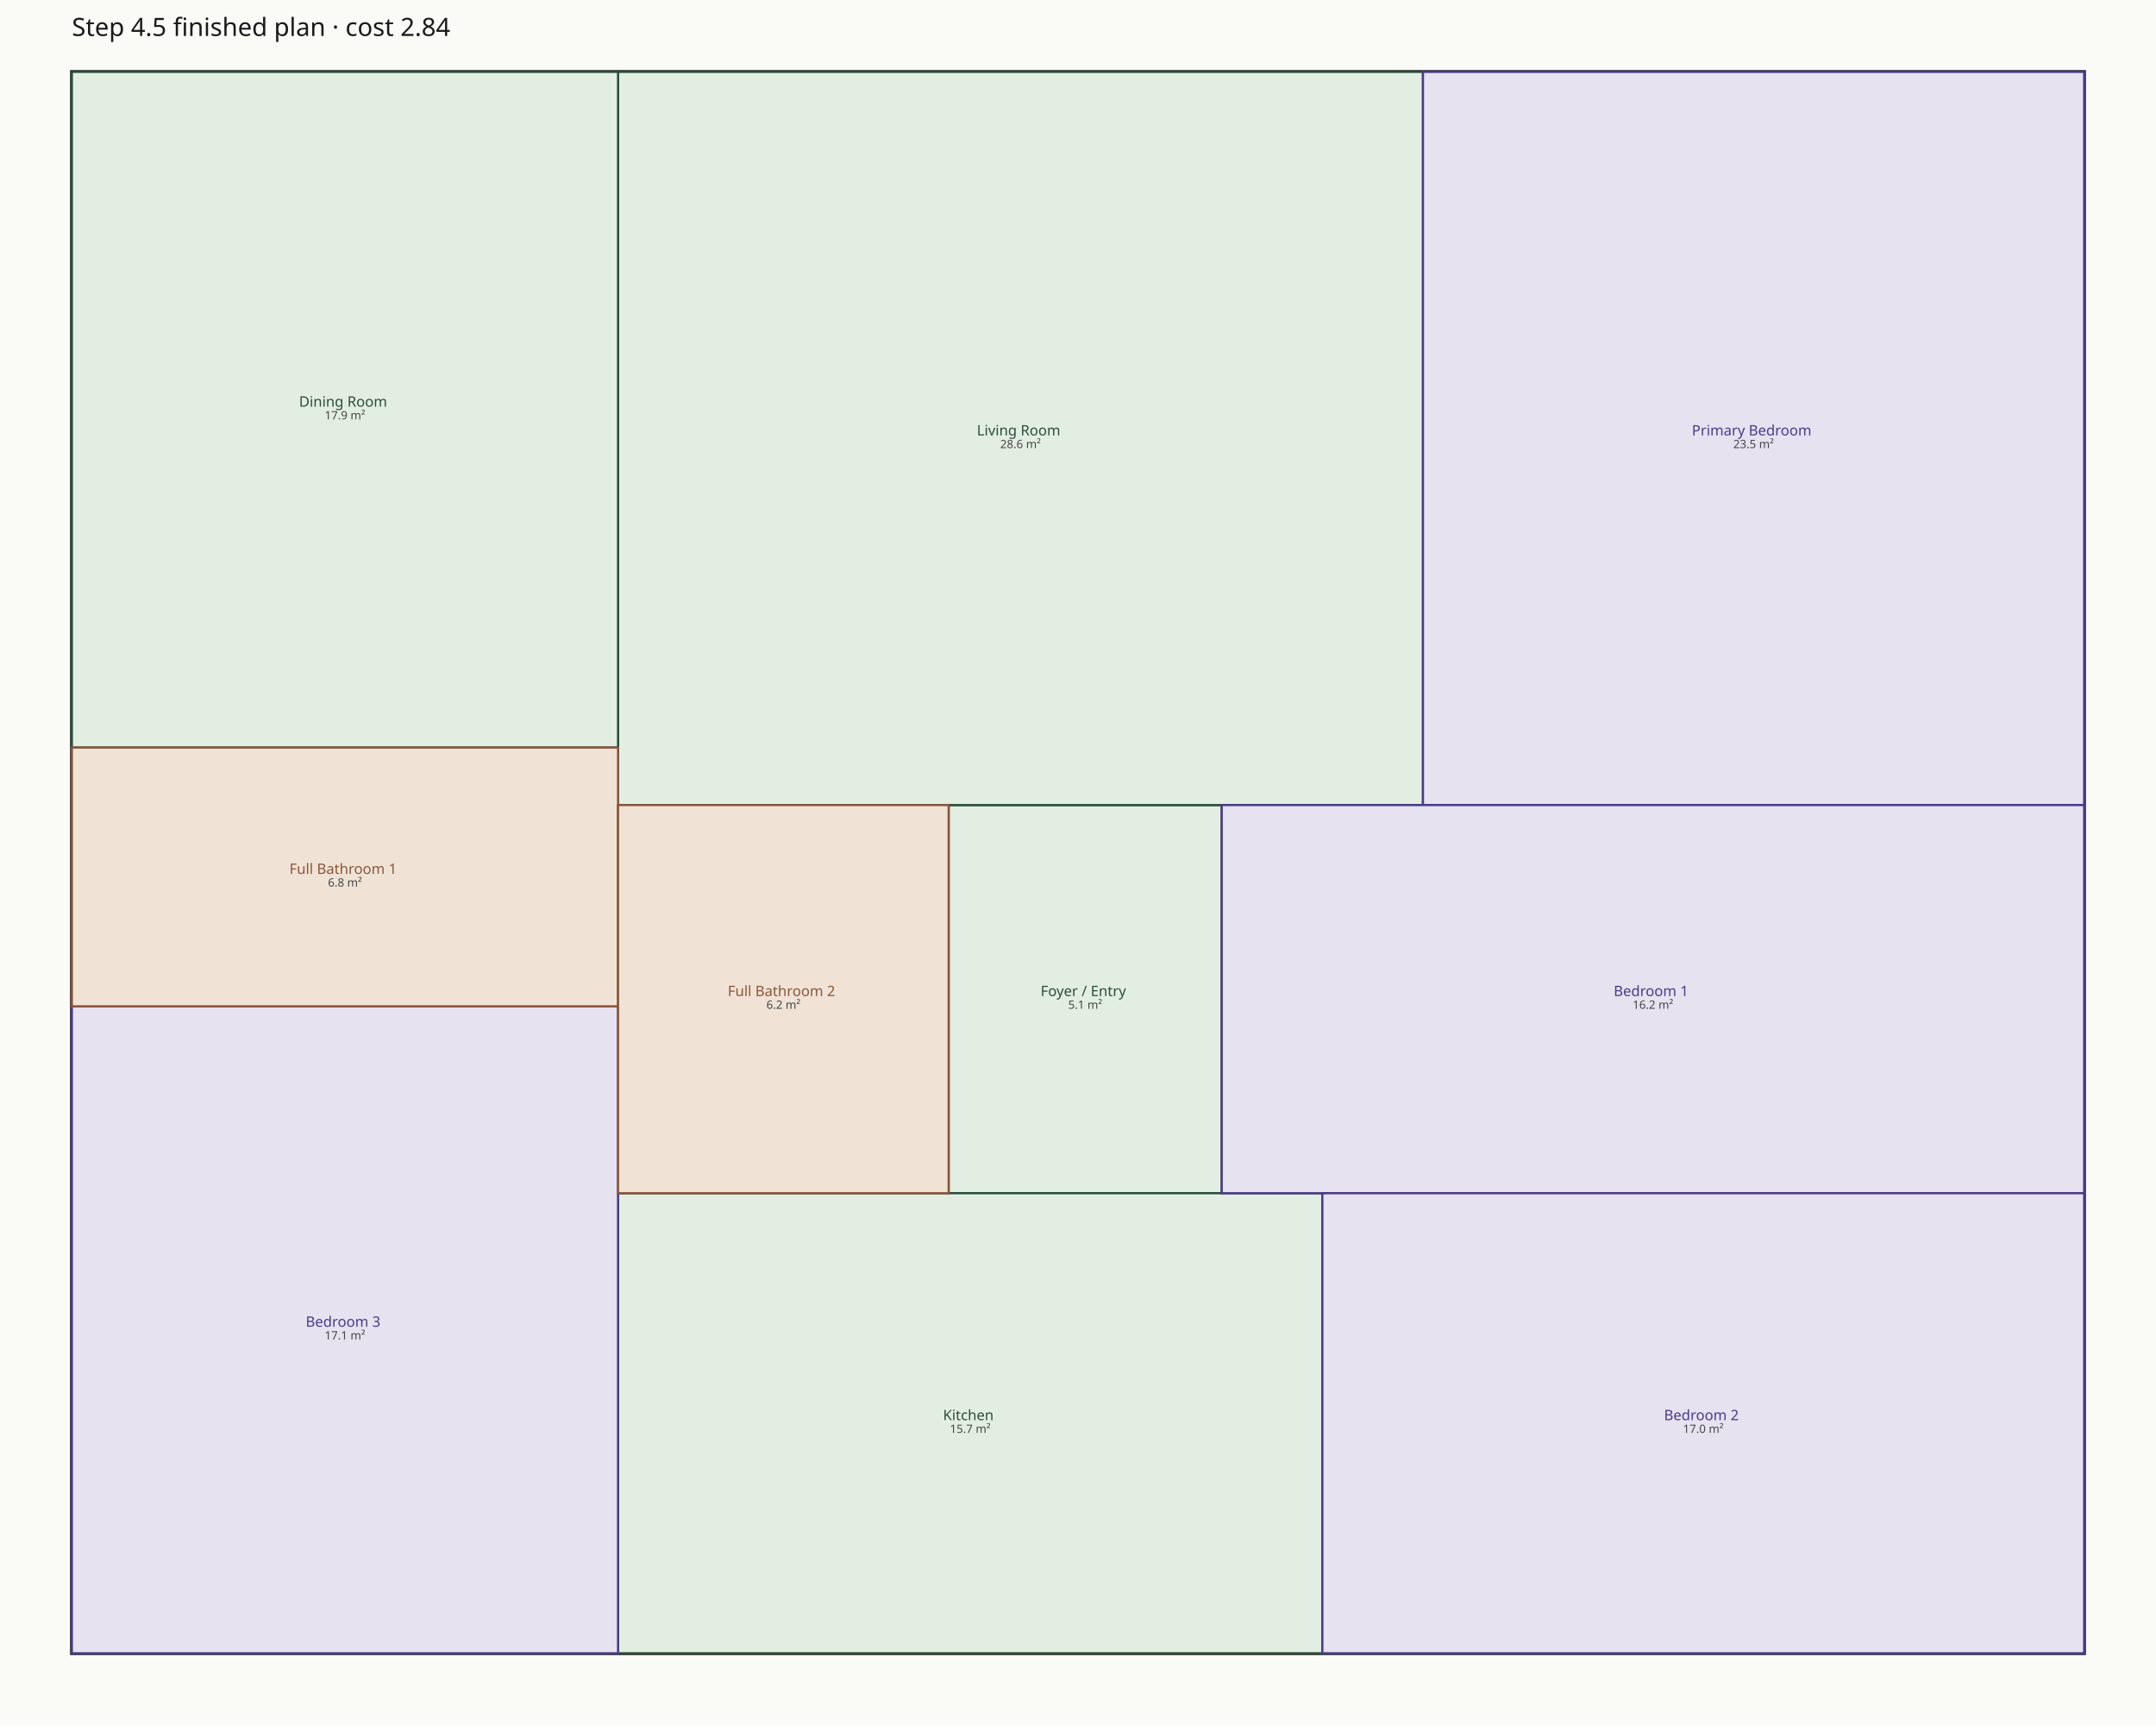
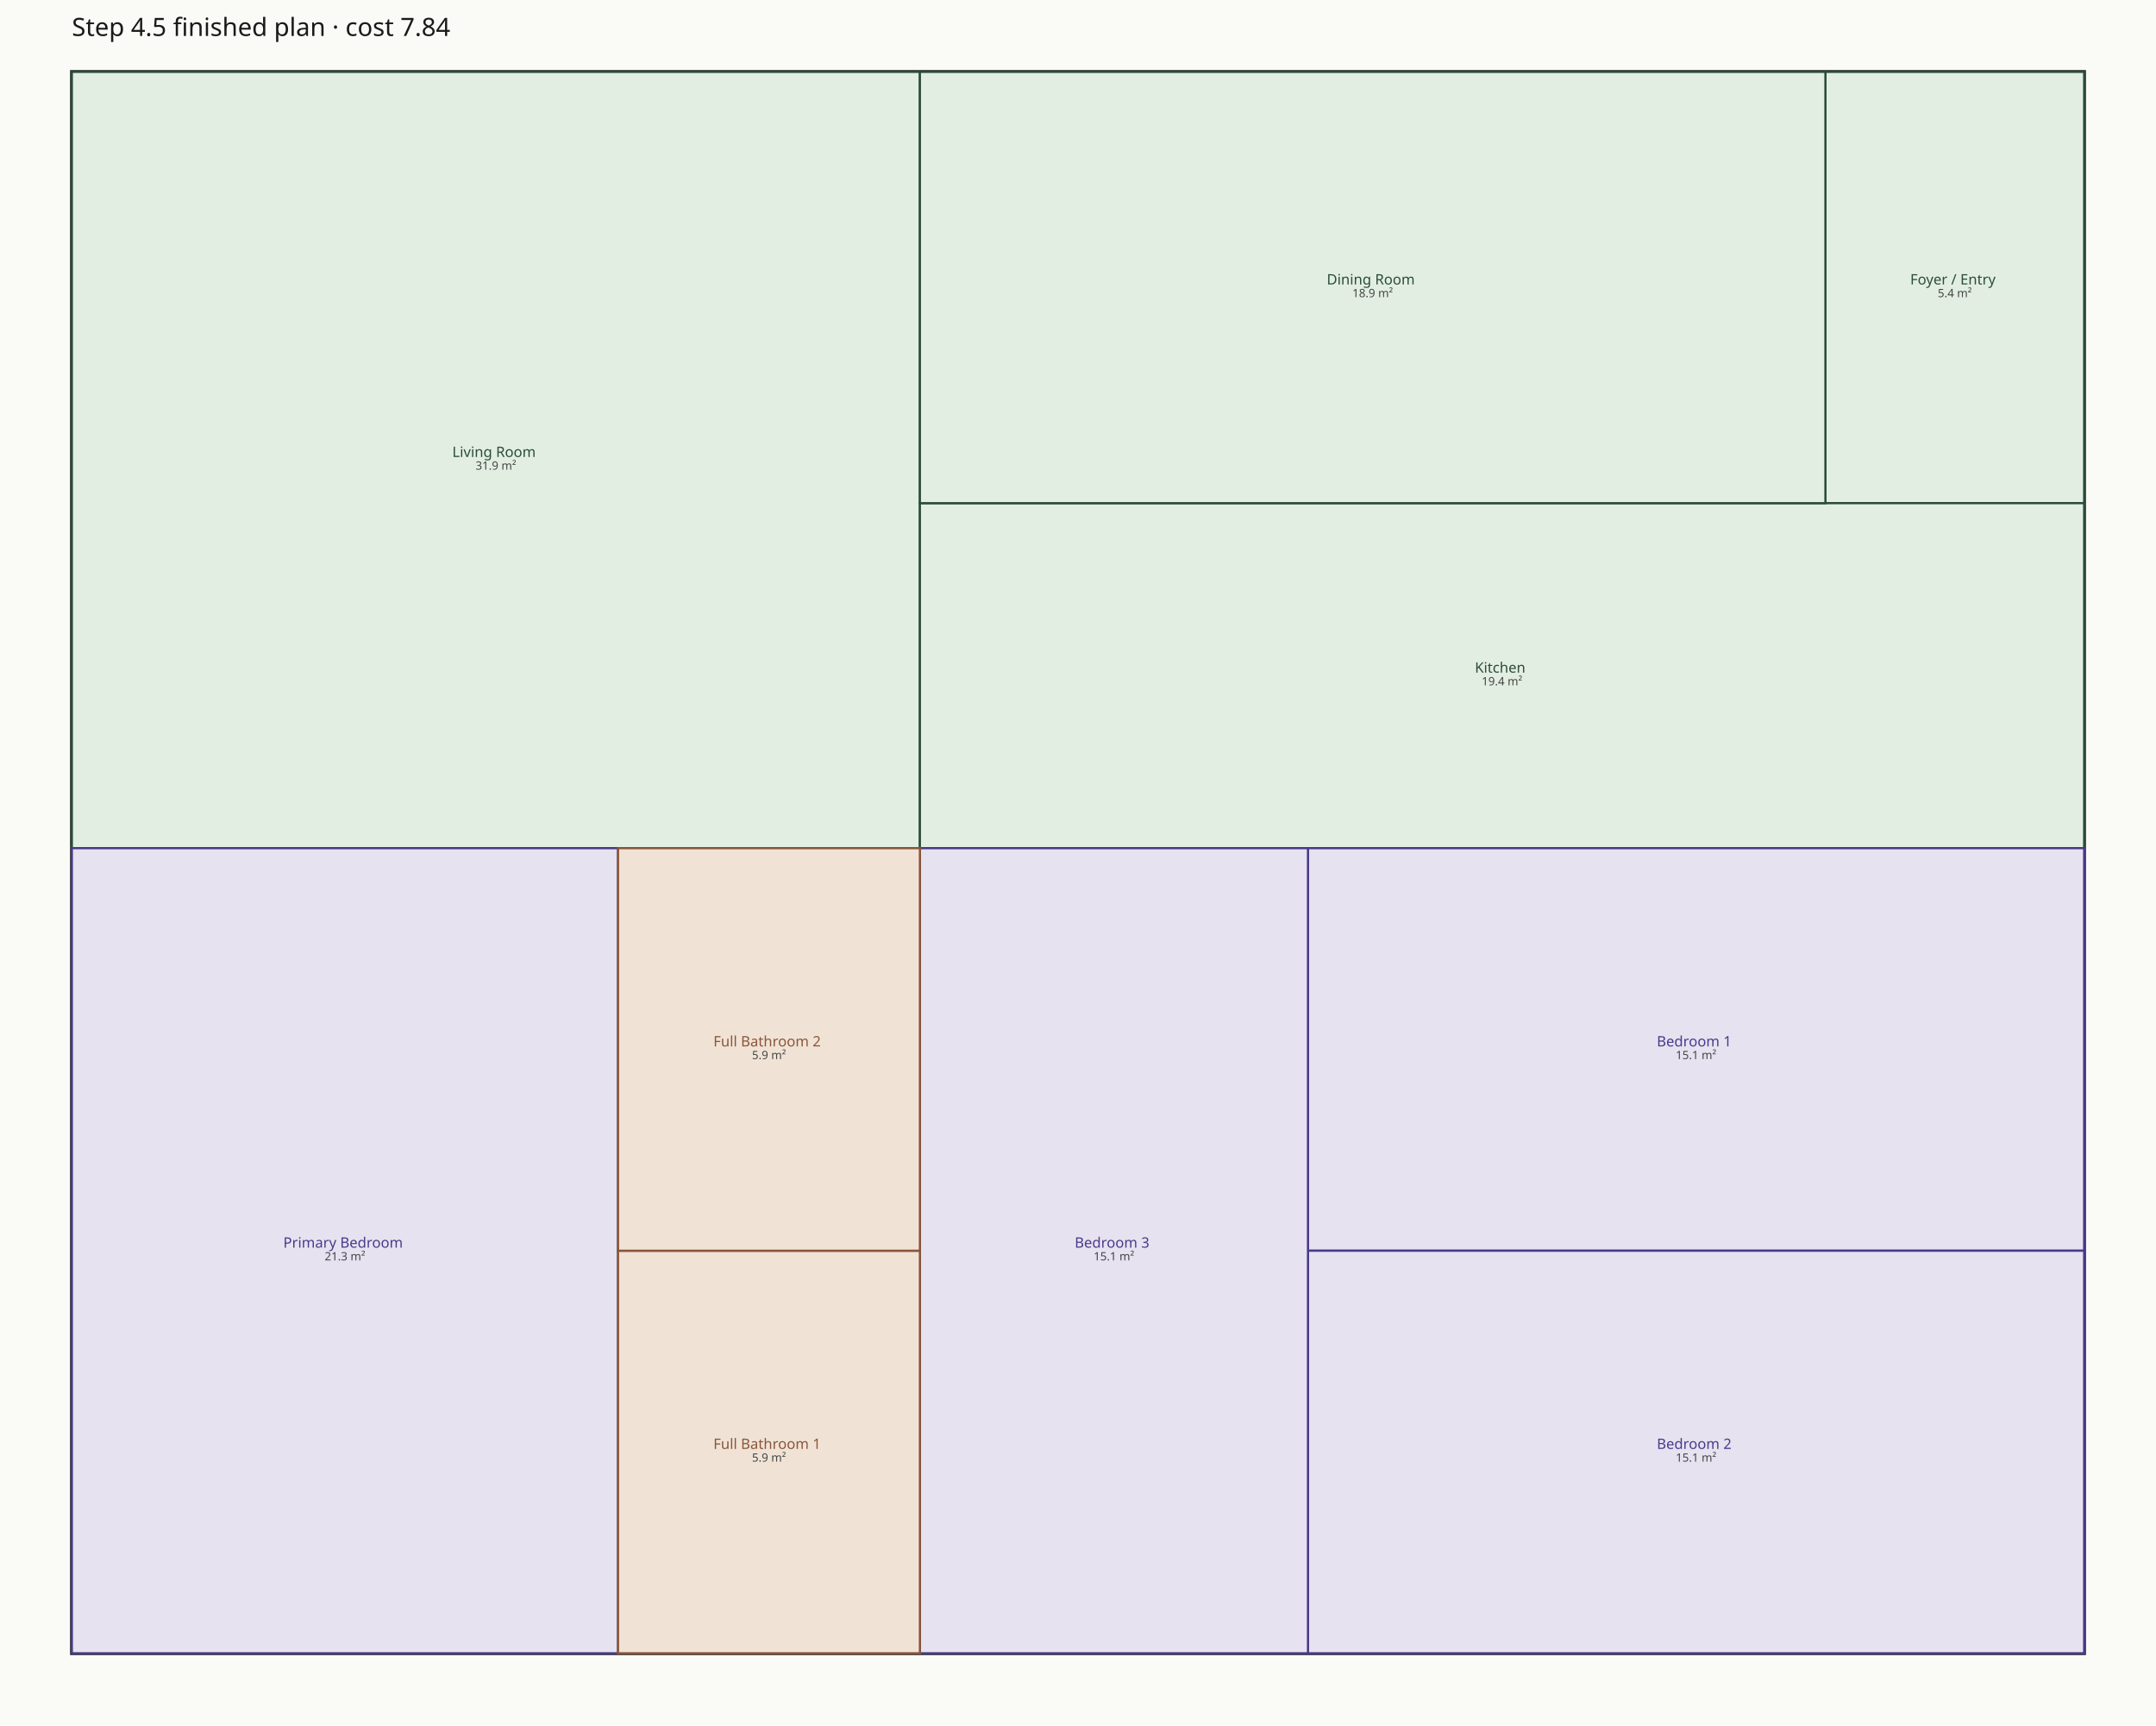
<svg xmlns="http://www.w3.org/2000/svg" width="1200" height="960" viewBox="0 0 1200 960">
  <rect width="100%" height="100%" fill="#fafaf7" />
  <rect x="40.0" y="40.0" width="1120.0" height="880.0" fill="none" stroke="#1a1a1a" stroke-width="2" />
-   <polygon points="528.0,448.0 680.0,448.0 680.0,664.0 528.0,664.0" fill="#e3eee3" stroke="#2a4d3a" stroke-width="1.2" />
-   <g transform="translate(604.0,556.0)">
+   <polygon points="1016.0,40.0 1160.0,40.0 1160.0,280.0 1016.0,280.0" fill="#e3eee3" stroke="#2a4d3a" stroke-width="1.2" />
+   <g transform="translate(1088.0,160.0)">
    <text text-anchor="middle" dominant-baseline="central" font-family="ui-sans-serif,system-ui" font-size="8.0" fill="#2a4d3a">
      <tspan x="0" dy="-0.6em">Foyer / Entry</tspan>
-       <tspan x="0" dy="1.2em" font-size="6.4" fill="#444">5.1 m²</tspan>
+       <tspan x="0" dy="1.2em" font-size="6.4" fill="#444">5.4 m²</tspan>
    </text>
  </g>
-   <polygon points="344.0,40.0 792.0,40.0 792.0,448.0 344.0,448.0" fill="#e3eee3" stroke="#2a4d3a" stroke-width="1.2" />
-   <g transform="translate(568.0,244.0)">
+   <polygon points="40.0,40.0 512.0,40.0 512.0,472.0 40.0,472.0" fill="#e3eee3" stroke="#2a4d3a" stroke-width="1.2" />
+   <g transform="translate(276.0,256.0)">
    <text text-anchor="middle" dominant-baseline="central" font-family="ui-sans-serif,system-ui" font-size="8.0" fill="#2a4d3a">
      <tspan x="0" dy="-0.6em">Living Room</tspan>
-       <tspan x="0" dy="1.2em" font-size="6.4" fill="#444">28.6 m²</tspan>
+       <tspan x="0" dy="1.2em" font-size="6.4" fill="#444">31.9 m²</tspan>
    </text>
  </g>
-   <polygon points="344.0,664.0 736.0,664.0 736.0,920.0 344.0,920.0" fill="#e3eee3" stroke="#2a4d3a" stroke-width="1.2" />
-   <g transform="translate(540.0,792.0)">
+   <polygon points="512.0,280.0 1160.0,280.0 1160.0,472.0 512.0,472.0" fill="#e3eee3" stroke="#2a4d3a" stroke-width="1.2" />
+   <g transform="translate(836.0,376.0)">
    <text text-anchor="middle" dominant-baseline="central" font-family="ui-sans-serif,system-ui" font-size="8.0" fill="#2a4d3a">
      <tspan x="0" dy="-0.6em">Kitchen</tspan>
-       <tspan x="0" dy="1.2em" font-size="6.4" fill="#444">15.7 m²</tspan>
+       <tspan x="0" dy="1.2em" font-size="6.4" fill="#444">19.4 m²</tspan>
    </text>
  </g>
-   <polygon points="40.0,40.0 344.0,40.0 344.0,416.0 40.0,416.0" fill="#e3eee3" stroke="#2a4d3a" stroke-width="1.2" />
-   <g transform="translate(192.0,228.0)">
+   <polygon points="512.0,40.0 1016.0,40.0 1016.0,280.0 512.0,280.0" fill="#e3eee3" stroke="#2a4d3a" stroke-width="1.2" />
+   <g transform="translate(764.0,160.0)">
    <text text-anchor="middle" dominant-baseline="central" font-family="ui-sans-serif,system-ui" font-size="8.0" fill="#2a4d3a">
      <tspan x="0" dy="-0.6em">Dining Room</tspan>
-       <tspan x="0" dy="1.2em" font-size="6.4" fill="#444">17.9 m²</tspan>
+       <tspan x="0" dy="1.2em" font-size="6.4" fill="#444">18.9 m²</tspan>
    </text>
  </g>
-   <polygon points="792.0,40.0 1160.0,40.0 1160.0,448.0 792.0,448.0" fill="#e6e2f0" stroke="#4a3a8a" stroke-width="1.2" />
-   <g transform="translate(976.0,244.0)">
+   <polygon points="40.0,472.0 344.0,472.0 344.0,920.0 40.0,920.0" fill="#e6e2f0" stroke="#4a3a8a" stroke-width="1.2" />
+   <g transform="translate(192.0,696.0)">
    <text text-anchor="middle" dominant-baseline="central" font-family="ui-sans-serif,system-ui" font-size="8.0" fill="#4a3a8a">
      <tspan x="0" dy="-0.6em">Primary Bedroom</tspan>
-       <tspan x="0" dy="1.2em" font-size="6.4" fill="#444">23.5 m²</tspan>
+       <tspan x="0" dy="1.2em" font-size="6.4" fill="#444">21.3 m²</tspan>
    </text>
  </g>
-   <polygon points="680.0,448.0 1160.0,448.0 1160.0,664.0 680.0,664.0" fill="#e6e2f0" stroke="#4a3a8a" stroke-width="1.2" />
-   <g transform="translate(920.0,556.0)">
+   <polygon points="728.0,472.0 1160.0,472.0 1160.0,696.0 728.0,696.0" fill="#e6e2f0" stroke="#4a3a8a" stroke-width="1.2" />
+   <g transform="translate(944.0,584.0)">
    <text text-anchor="middle" dominant-baseline="central" font-family="ui-sans-serif,system-ui" font-size="8.0" fill="#4a3a8a">
      <tspan x="0" dy="-0.6em">Bedroom 1</tspan>
-       <tspan x="0" dy="1.2em" font-size="6.4" fill="#444">16.2 m²</tspan>
+       <tspan x="0" dy="1.2em" font-size="6.4" fill="#444">15.1 m²</tspan>
    </text>
  </g>
-   <polygon points="736.0,664.0 1160.0,664.0 1160.0,920.0 736.0,920.0" fill="#e6e2f0" stroke="#4a3a8a" stroke-width="1.2" />
-   <g transform="translate(948.0,792.0)">
+   <polygon points="728.0,696.0 1160.0,696.0 1160.0,920.0 728.0,920.0" fill="#e6e2f0" stroke="#4a3a8a" stroke-width="1.2" />
+   <g transform="translate(944.0,808.0)">
    <text text-anchor="middle" dominant-baseline="central" font-family="ui-sans-serif,system-ui" font-size="8.0" fill="#4a3a8a">
      <tspan x="0" dy="-0.6em">Bedroom 2</tspan>
-       <tspan x="0" dy="1.2em" font-size="6.4" fill="#444">17.0 m²</tspan>
+       <tspan x="0" dy="1.2em" font-size="6.4" fill="#444">15.1 m²</tspan>
    </text>
  </g>
-   <polygon points="40.0,560.0 344.0,560.0 344.0,920.0 40.0,920.0" fill="#e6e2f0" stroke="#4a3a8a" stroke-width="1.2" />
-   <g transform="translate(192.0,740.0)">
+   <polygon points="512.0,472.0 728.0,472.0 728.0,920.0 512.0,920.0" fill="#e6e2f0" stroke="#4a3a8a" stroke-width="1.2" />
+   <g transform="translate(620.0,696.0)">
    <text text-anchor="middle" dominant-baseline="central" font-family="ui-sans-serif,system-ui" font-size="8.0" fill="#4a3a8a">
      <tspan x="0" dy="-0.6em">Bedroom 3</tspan>
-       <tspan x="0" dy="1.2em" font-size="6.4" fill="#444">17.1 m²</tspan>
+       <tspan x="0" dy="1.2em" font-size="6.4" fill="#444">15.1 m²</tspan>
    </text>
  </g>
-   <polygon points="40.0,416.0 344.0,416.0 344.0,560.0 40.0,560.0" fill="#f0e3d6" stroke="#8a553a" stroke-width="1.2" />
-   <g transform="translate(192.0,488.0)">
+   <polygon points="344.0,696.0 512.0,696.0 512.0,920.0 344.0,920.0" fill="#f0e3d6" stroke="#8a553a" stroke-width="1.2" />
+   <g transform="translate(428.0,808.0)">
    <text text-anchor="middle" dominant-baseline="central" font-family="ui-sans-serif,system-ui" font-size="8.0" fill="#8a553a">
      <tspan x="0" dy="-0.6em">Full Bathroom 1</tspan>
-       <tspan x="0" dy="1.2em" font-size="6.4" fill="#444">6.8 m²</tspan>
+       <tspan x="0" dy="1.2em" font-size="6.4" fill="#444">5.9 m²</tspan>
    </text>
  </g>
-   <polygon points="344.0,448.0 528.0,448.0 528.0,664.0 344.0,664.0" fill="#f0e3d6" stroke="#8a553a" stroke-width="1.2" />
-   <g transform="translate(436.0,556.0)">
+   <polygon points="344.0,472.0 512.0,472.0 512.0,696.0 344.0,696.0" fill="#f0e3d6" stroke="#8a553a" stroke-width="1.2" />
+   <g transform="translate(428.0,584.0)">
    <text text-anchor="middle" dominant-baseline="central" font-family="ui-sans-serif,system-ui" font-size="8.0" fill="#8a553a">
      <tspan x="0" dy="-0.6em">Full Bathroom 2</tspan>
-       <tspan x="0" dy="1.2em" font-size="6.4" fill="#444">6.2 m²</tspan>
+       <tspan x="0" dy="1.2em" font-size="6.4" fill="#444">5.9 m²</tspan>
    </text>
  </g>
-   <text x="40.0" y="20.0" font-family="ui-sans-serif,system-ui" font-size="14" fill="#1a1a1a">Step 4.5 finished plan · cost 2.84</text>
+   <text x="40.0" y="20.0" font-family="ui-sans-serif,system-ui" font-size="14" fill="#1a1a1a">Step 4.5 finished plan · cost 7.84</text>
</svg>
